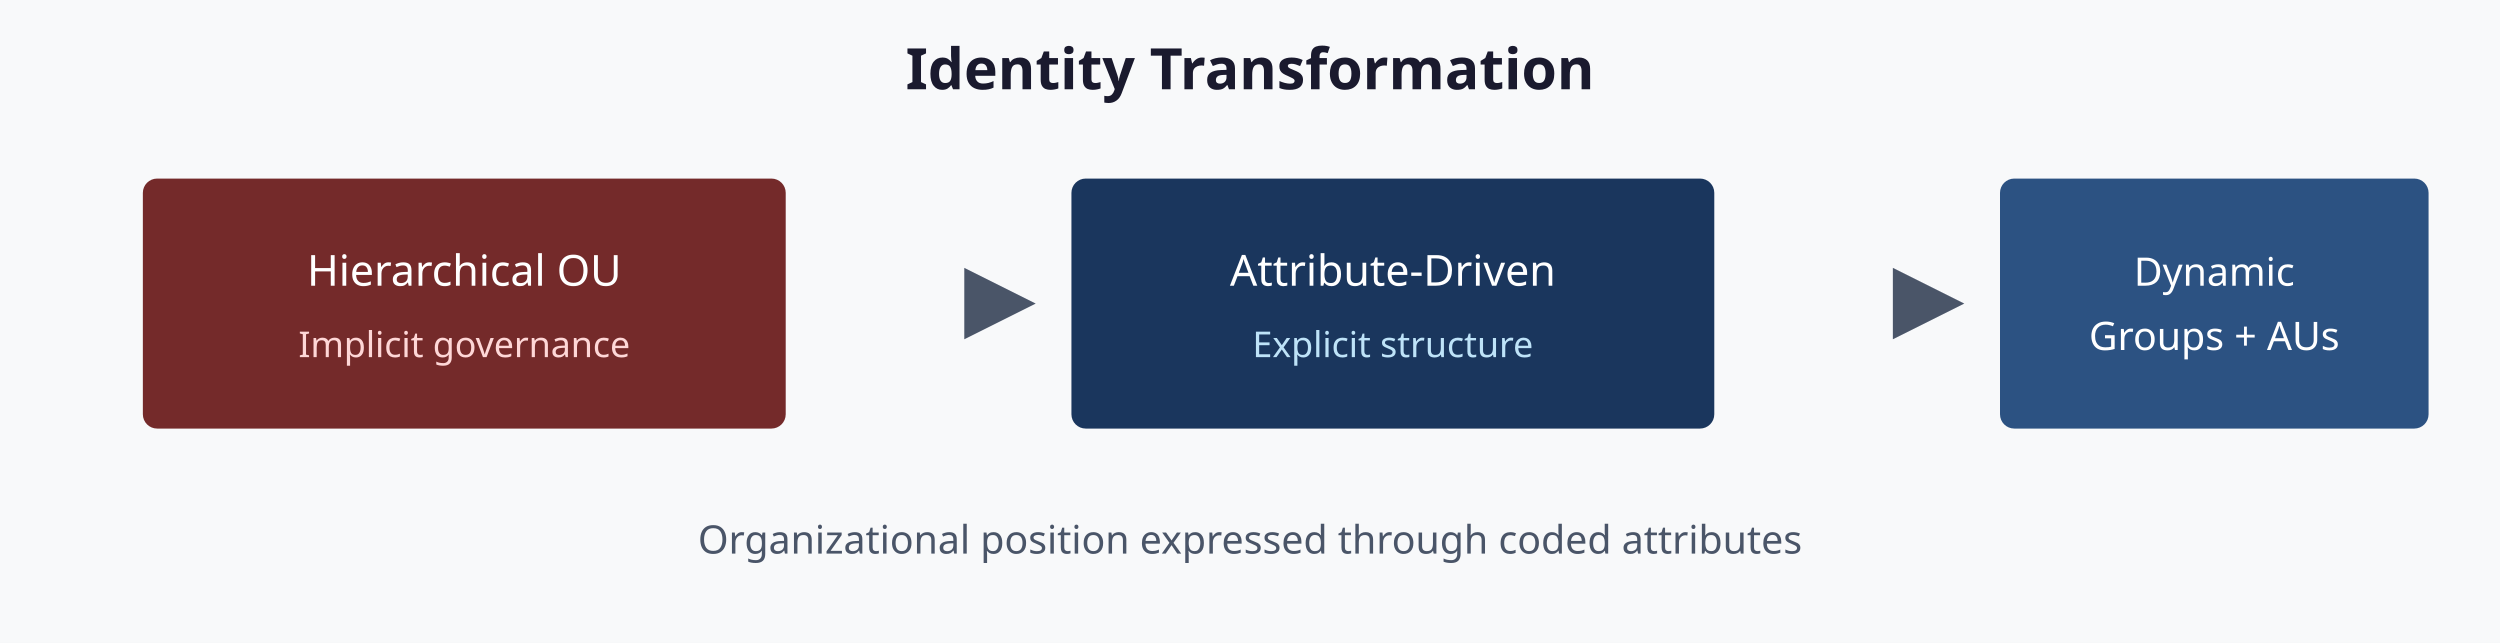
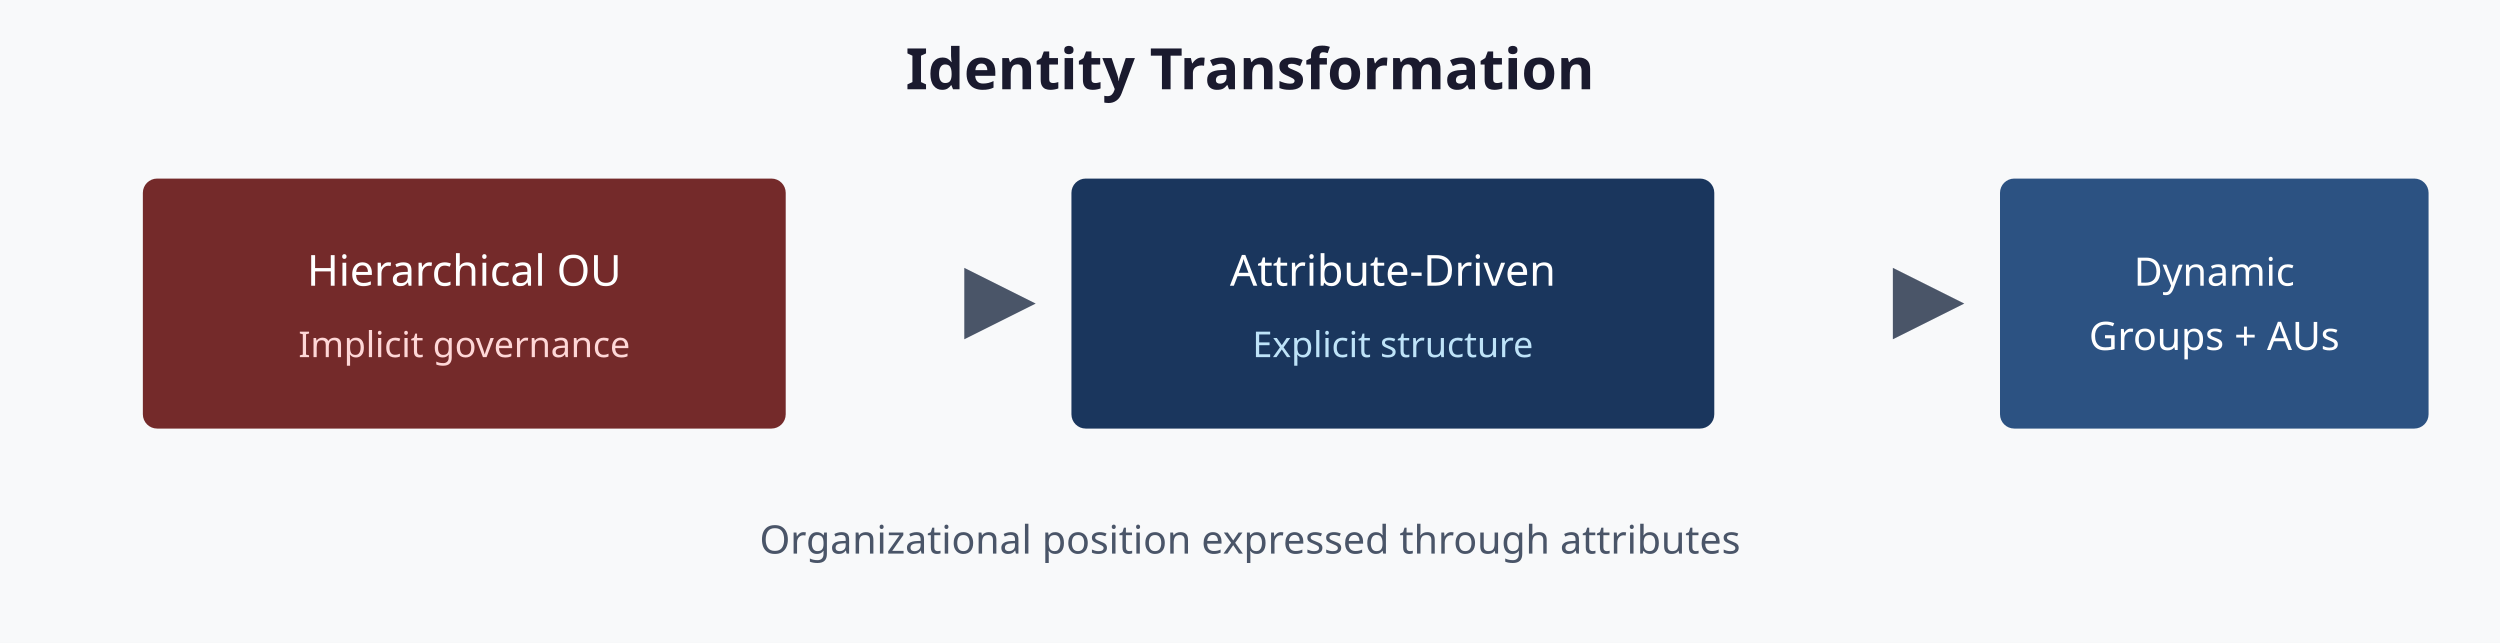
<svg xmlns="http://www.w3.org/2000/svg" viewBox="0 0 700 180" font-family="system-ui, sans-serif">
  <rect width="700" height="180" fill="#f8f9fa" />
  <text x="350" y="25" text-anchor="middle" font-size="16" font-weight="600" fill="#1a1a2e">Identity Transformation</text>
  <rect x="40" y="50" width="180" height="70" rx="4" fill="#742a2a" />
  <text x="130" y="80" text-anchor="middle" font-size="12" fill="white">Hierarchical OU</text>
  <text x="130" y="100" text-anchor="middle" font-size="10" fill="#fed7d7">Implicit governance</text>
  <polygon points="230,85 270,85 270,75 290,85 270,95 270,85" fill="#4a5568" />
  <rect x="300" y="50" width="180" height="70" rx="4" fill="#1a365d" />
  <text x="390" y="80" text-anchor="middle" font-size="12" fill="white">Attribute-Driven</text>
  <text x="390" y="100" text-anchor="middle" font-size="10" fill="#bee3f8">Explicit structure</text>
  <polygon points="490,85 530,85 530,75 550,85 530,95 530,85" fill="#4a5568" />
  <rect x="560" y="50" width="120" height="70" rx="4" fill="#2c5282" />
  <text x="620" y="80" text-anchor="middle" font-size="11" fill="white">Dynamic</text>
  <text x="620" y="98" text-anchor="middle" font-size="11" fill="white">Groups + AUs</text>
-   <text x="350" y="155" text-anchor="middle" font-size="11" fill="#4a5568">Organizational position expressed through coded attributes</text>
+   <text x="350" y="155" text-anchor="middle" font-size="11" fill="#4a5568">Organizational position expressed through attributes</text>
</svg>
